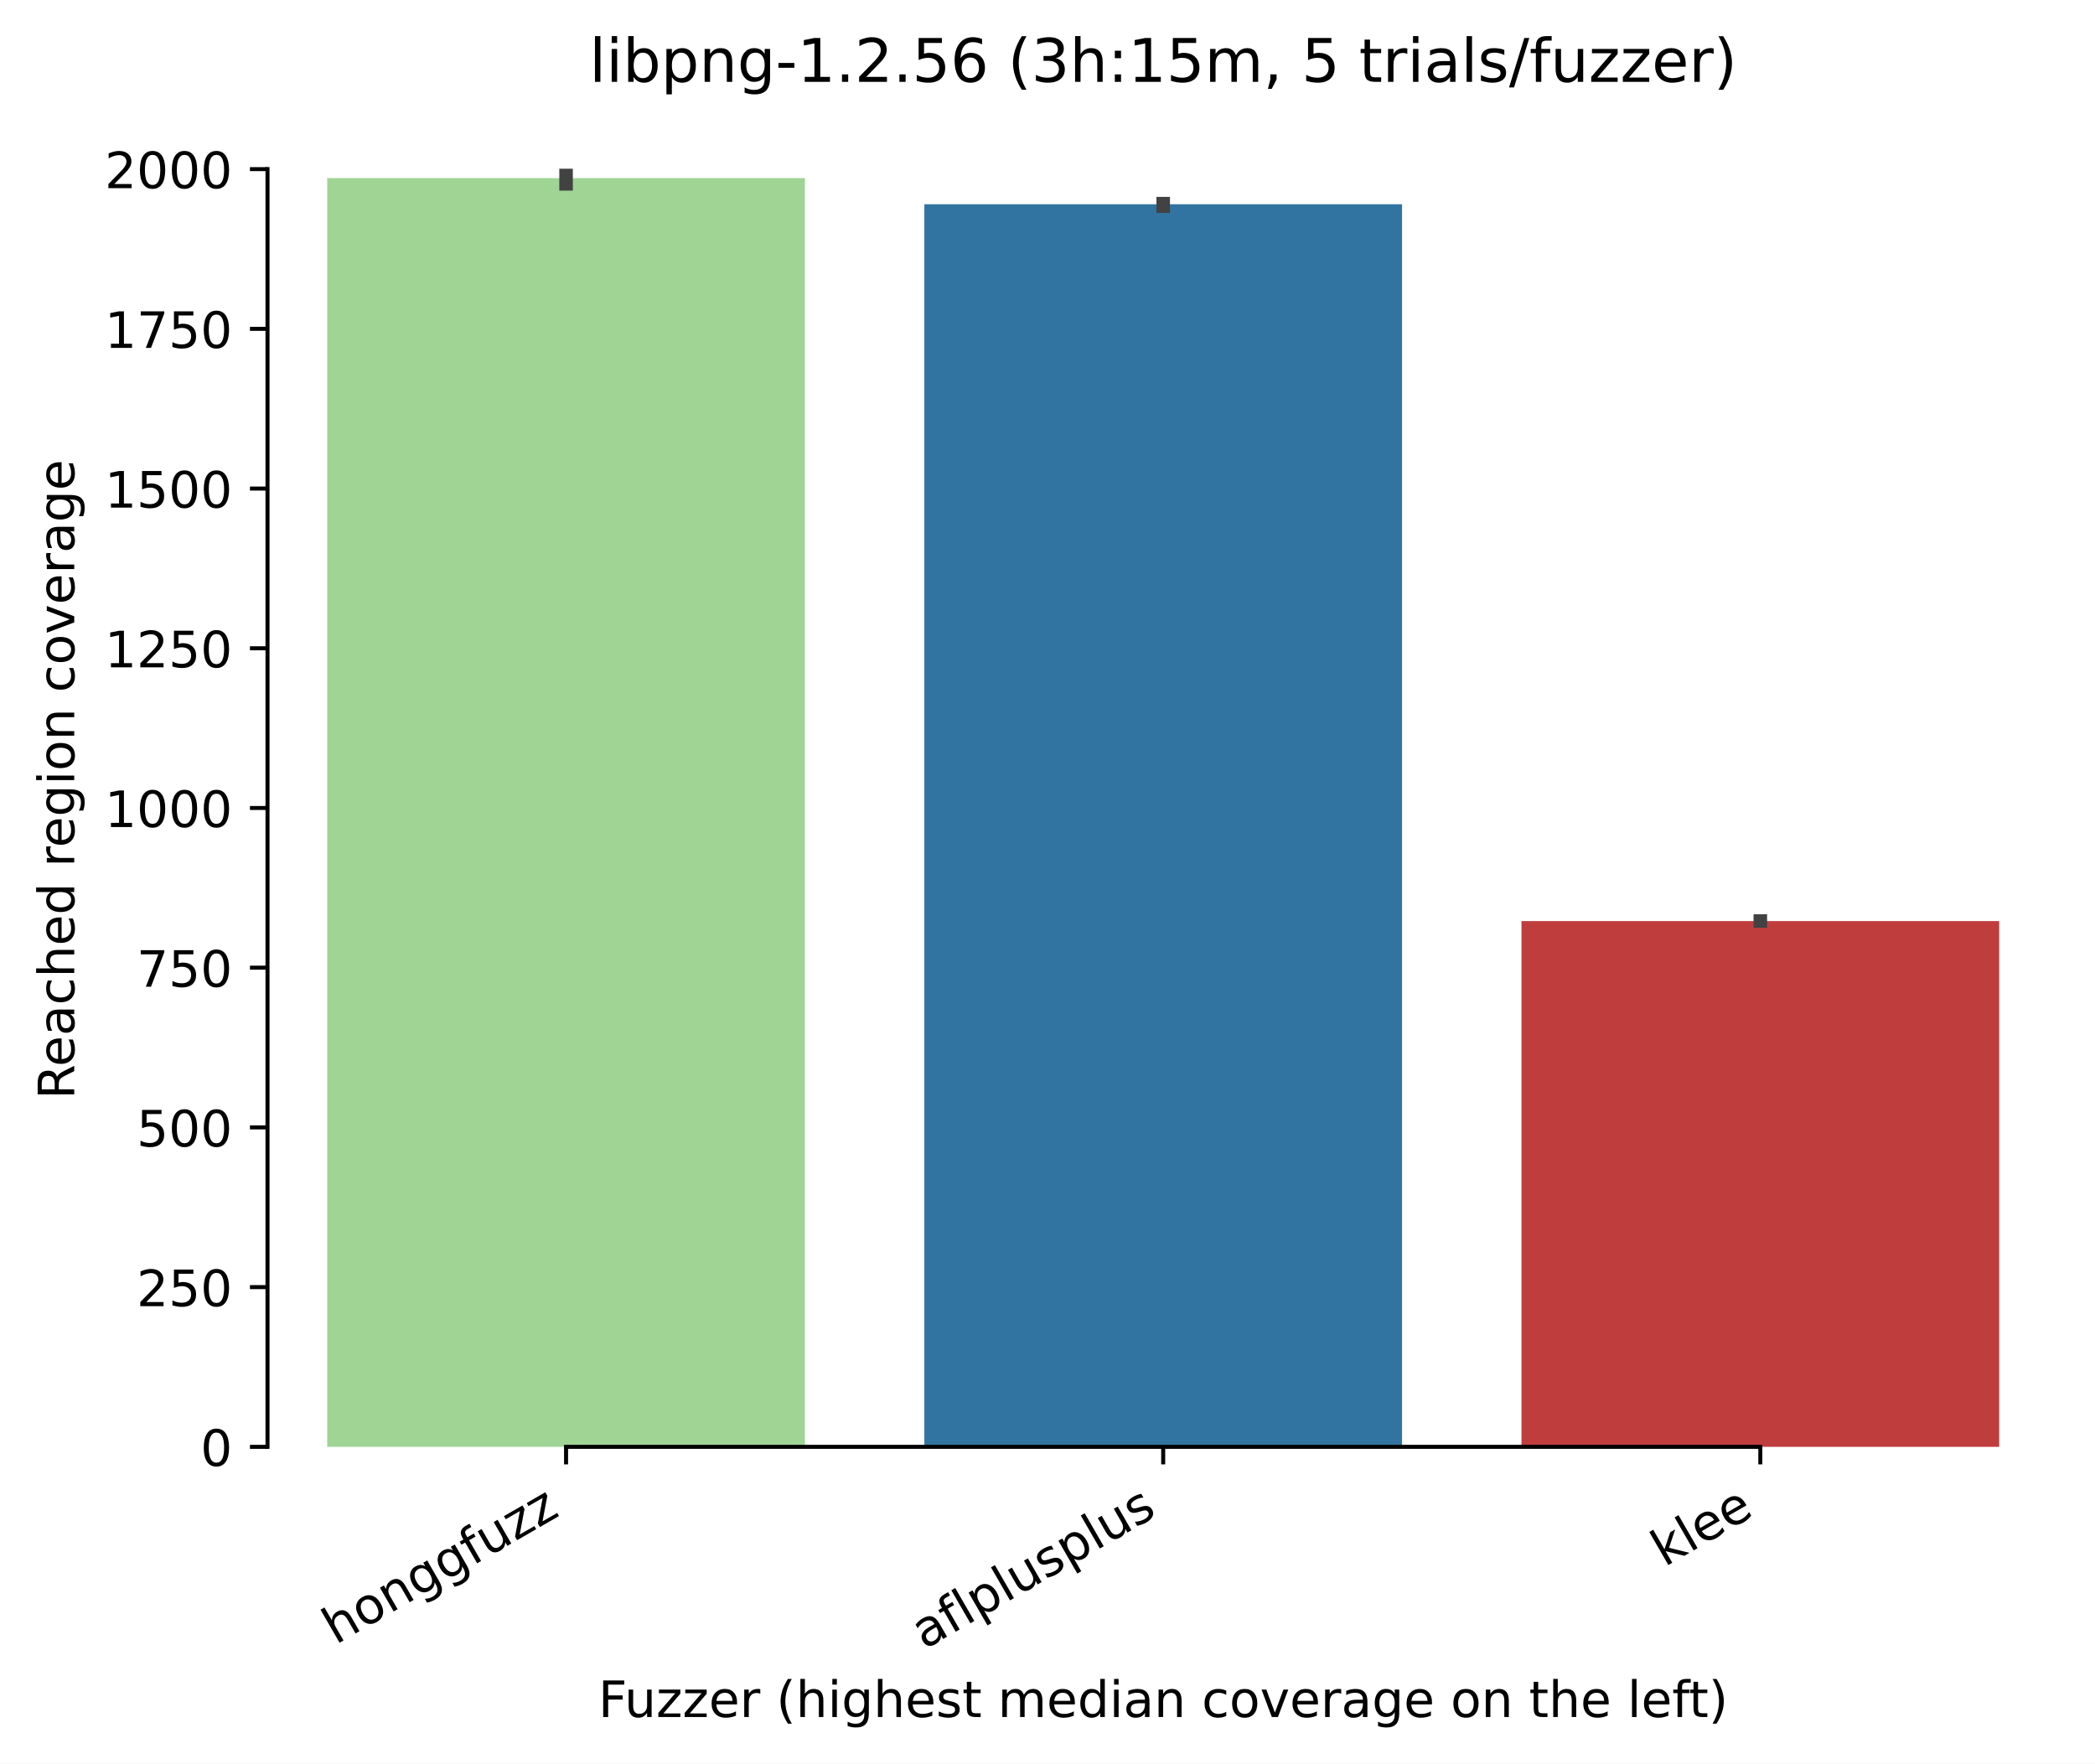
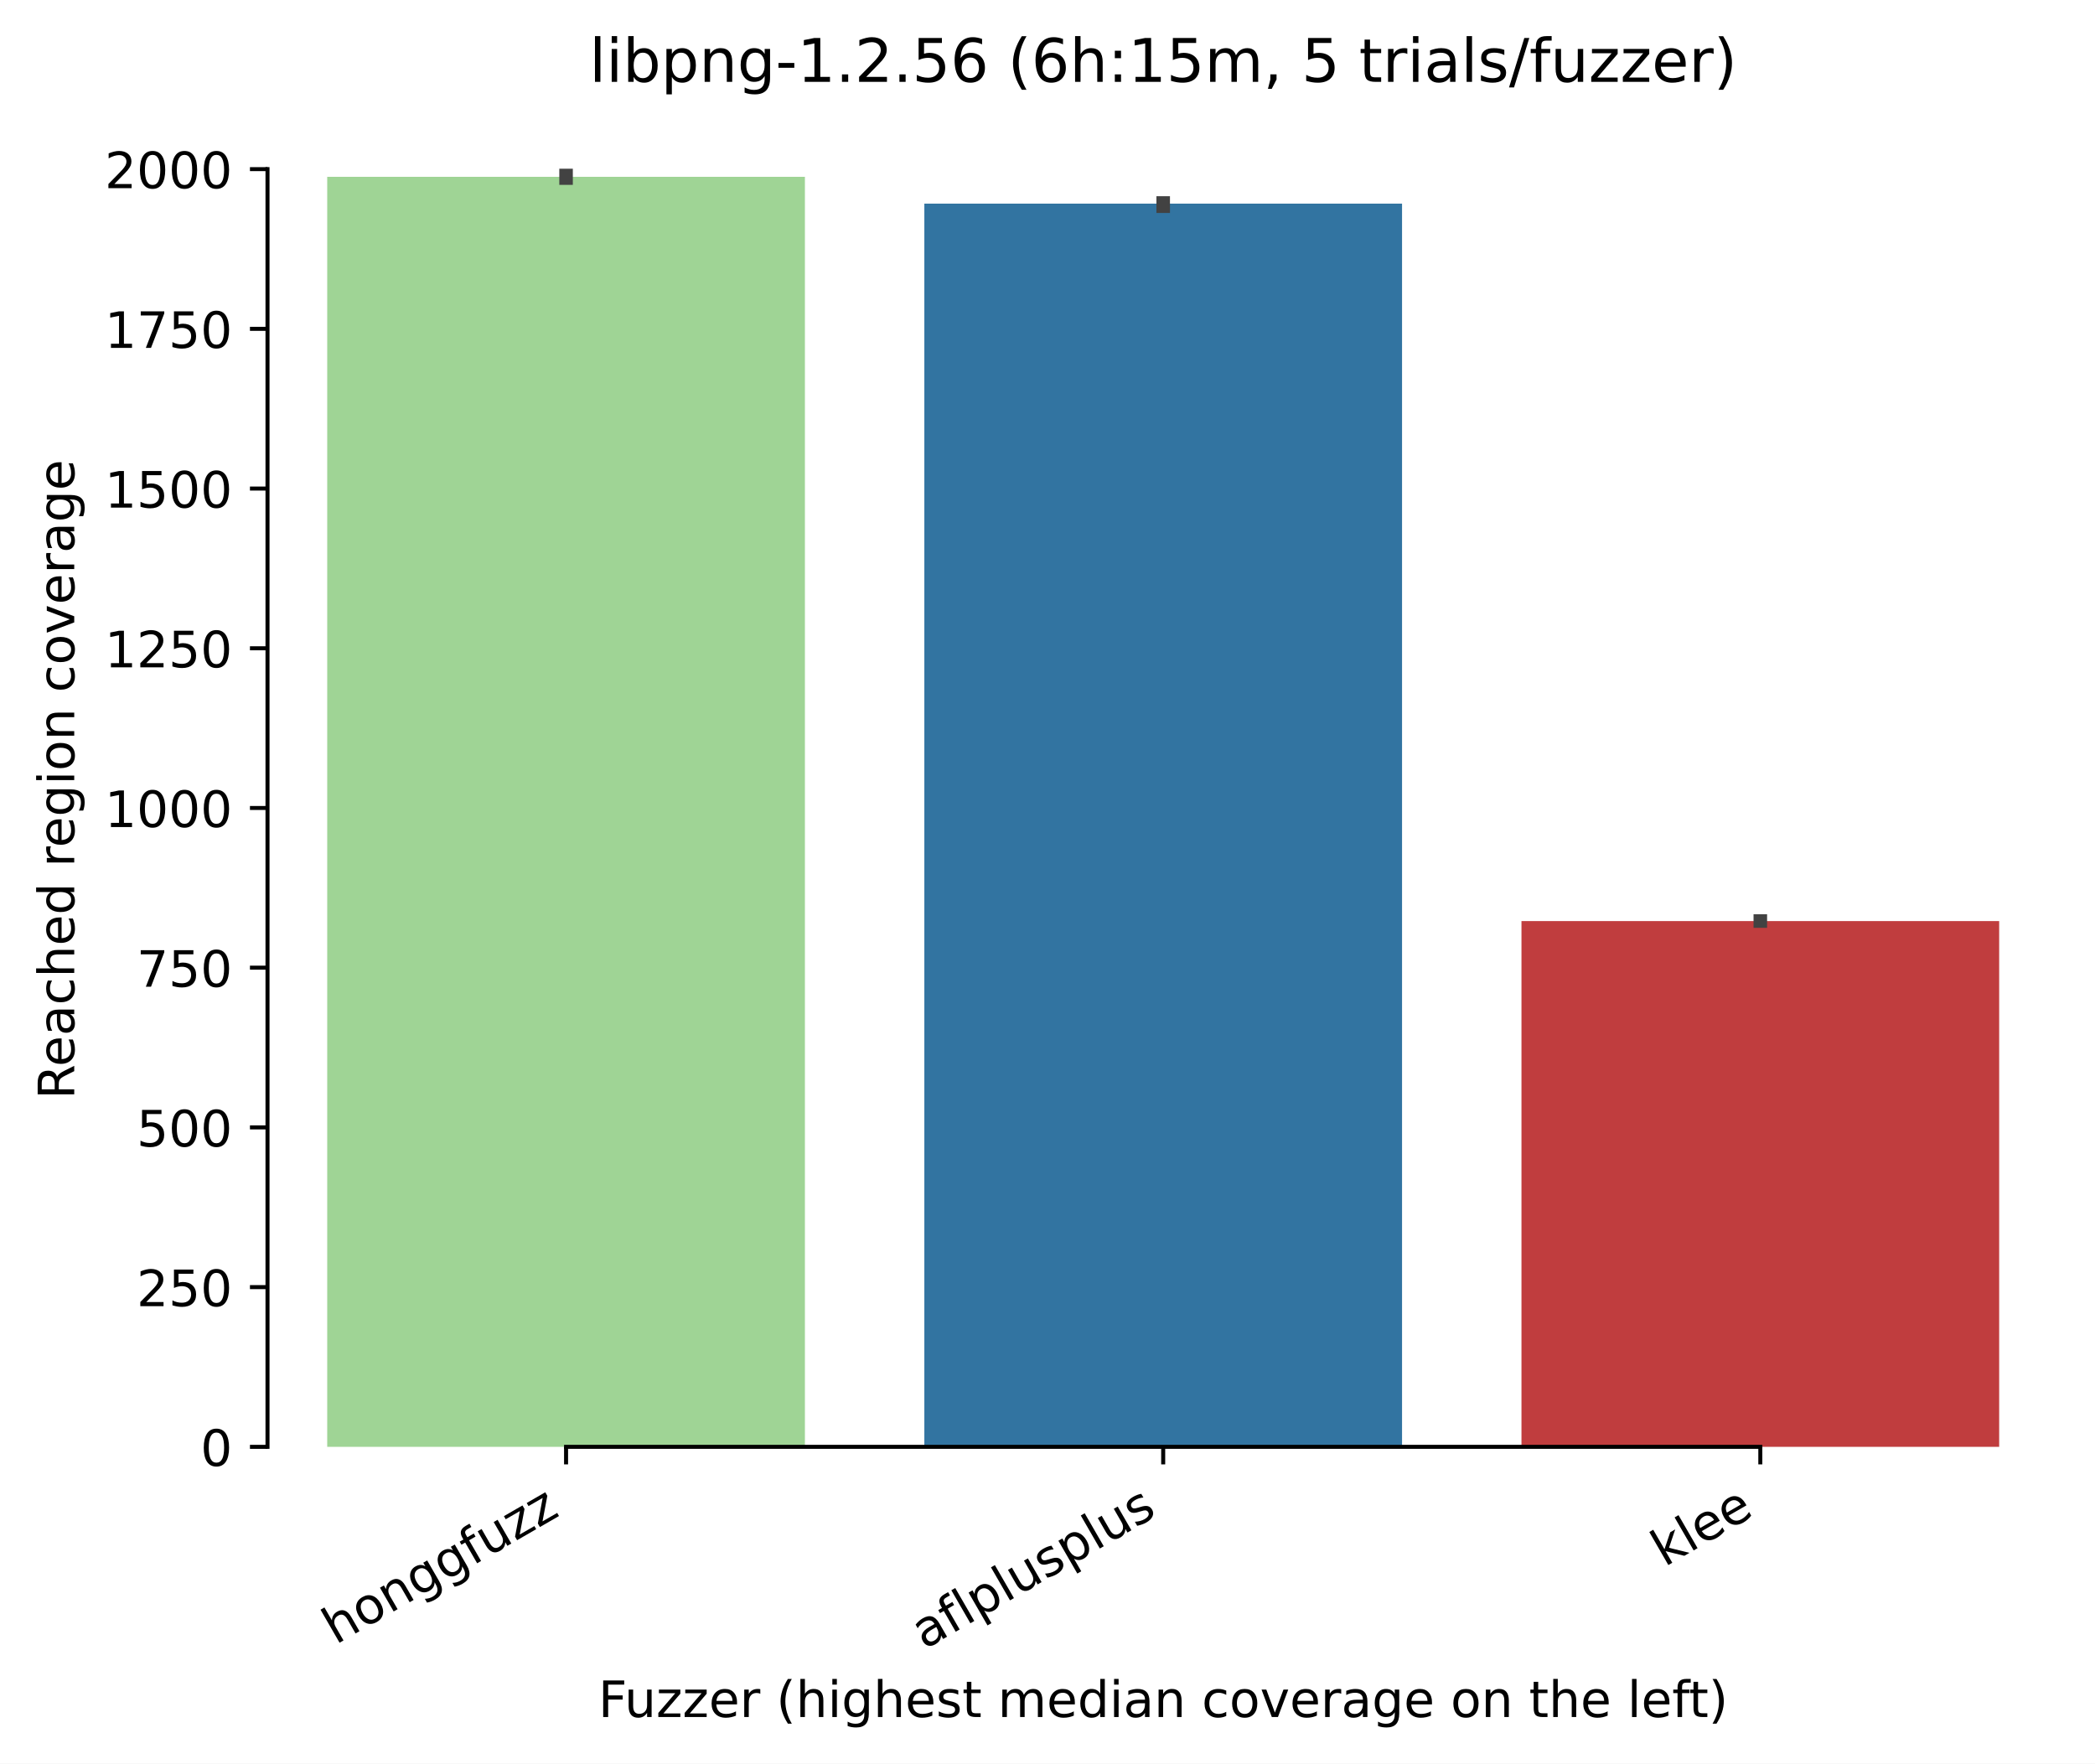
<svg xmlns="http://www.w3.org/2000/svg" xmlns:xlink="http://www.w3.org/1999/xlink" height="351.576pt" version="1.1" viewBox="0 0 417.648 351.576" width="417.648pt">
  <defs>
    <style type="text/css">*{stroke-linecap:butt;stroke-linejoin:round;}</style>
  </defs>
  <g id="figure_1">
    <g id="patch_1">
      <path d="M 0 351.576  L 417.648 351.576  L 417.648 0  L 0 0  z " style="fill:#ffffff;" />
    </g>
    <g id="axes_1">
      <g id="patch_2">
        <path d="M 53.328 288.43  L 410.448 288.43  L 410.448 22.318  L 53.328 22.318  z " style="fill:#ffffff;" />
      </g>
      <g id="patch_3">
-         <path clip-path="url(#pe2b78ab45e)" d="M 65.232 288.43  L 160.464 288.43  L 160.464 35.5  L 65.232 35.5  z " style="fill:#9fd495;" />
+         <path clip-path="url(#p930dd247d9)" d="M 65.232 288.43  L 160.464 288.43  L 160.464 35.245  L 65.232 35.245  z " style="fill:#9fd495;" />
      </g>
      <g id="patch_4">
-         <path clip-path="url(#pe2b78ab45e)" d="M 184.272 288.43  L 279.504 288.43  L 279.504 40.721  L 184.272 40.721  z " style="fill:#3274a1;" />
+         <path clip-path="url(#p930dd247d9)" d="M 184.272 288.43  L 279.504 288.43  L 279.504 40.594  L 184.272 40.594  z " style="fill:#3274a1;" />
      </g>
      <g id="patch_5">
-         <path clip-path="url(#pe2b78ab45e)" d="M 303.312 288.43  L 398.544 288.43  L 398.544 183.615  L 303.312 183.615  z " style="fill:#c03d3e;" />
+         <path clip-path="url(#p930dd247d9)" d="M 303.312 288.43  L 398.544 288.43  L 398.544 183.615  L 303.312 183.615  z " style="fill:#c03d3e;" />
      </g>
      <g id="matplotlib.axis_1">
        <g id="xtick_1">
          <g id="line2d_1">
            <defs>
-               <path d="M 0 0  L 0 3.5  " id="m2f432c4a56" style="stroke:#000000;stroke-width:0.8;" />
+               <path d="M 0 0  L 0 3.5  " id="m246305838e" style="stroke:#000000;stroke-width:0.8;" />
            </defs>
            <g>
-               <use style="stroke:#000000;stroke-width:0.8;" x="112.848" xlink:href="#m2f432c4a56" y="288.43" />
+               <use style="stroke:#000000;stroke-width:0.8;" x="112.848" xlink:href="#m246305838e" y="288.43" />
            </g>
          </g>
          <g id="text_1">
            <g transform="translate(66.90892 327.9332)rotate(-30)scale(0.1 -0.1)">
              <defs>
                <path d="M 54.891 33.016  L 54.891 0  L 45.906 0  L 45.906 32.719  Q 45.906 40.484 42.875 44.328  Q 39.844 48.188 33.797 48.188  Q 26.516 48.188 22.312 43.547  Q 18.109 38.922 18.109 30.906  L 18.109 0  L 9.078 0  L 9.078 75.984  L 18.109 75.984  L 18.109 46.188  Q 21.344 51.125 25.703 53.562  Q 30.078 56 35.797 56  Q 45.219 56 50.047 50.172  Q 54.891 44.344 54.891 33.016  z " id="DejaVuSans-104" />
                <path d="M 30.609 48.391  Q 23.391 48.391 19.188 42.75  Q 14.984 37.109 14.984 27.297  Q 14.984 17.484 19.156 11.844  Q 23.344 6.203 30.609 6.203  Q 37.797 6.203 41.984 11.859  Q 46.188 17.531 46.188 27.297  Q 46.188 37.016 41.984 42.703  Q 37.797 48.391 30.609 48.391  z M 30.609 56  Q 42.328 56 49.016 48.375  Q 55.719 40.766 55.719 27.297  Q 55.719 13.875 49.016 6.219  Q 42.328 -1.422 30.609 -1.422  Q 18.844 -1.422 12.172 6.219  Q 5.516 13.875 5.516 27.297  Q 5.516 40.766 12.172 48.375  Q 18.844 56 30.609 56  z " id="DejaVuSans-111" />
                <path d="M 54.891 33.016  L 54.891 0  L 45.906 0  L 45.906 32.719  Q 45.906 40.484 42.875 44.328  Q 39.844 48.188 33.797 48.188  Q 26.516 48.188 22.312 43.547  Q 18.109 38.922 18.109 30.906  L 18.109 0  L 9.078 0  L 9.078 54.688  L 18.109 54.688  L 18.109 46.188  Q 21.344 51.125 25.703 53.562  Q 30.078 56 35.797 56  Q 45.219 56 50.047 50.172  Q 54.891 44.344 54.891 33.016  z " id="DejaVuSans-110" />
                <path d="M 45.406 27.984  Q 45.406 37.75 41.375 43.109  Q 37.359 48.484 30.078 48.484  Q 22.859 48.484 18.828 43.109  Q 14.797 37.75 14.797 27.984  Q 14.797 18.266 18.828 12.891  Q 22.859 7.516 30.078 7.516  Q 37.359 7.516 41.375 12.891  Q 45.406 18.266 45.406 27.984  z M 54.391 6.781  Q 54.391 -7.172 48.188 -13.984  Q 42 -20.797 29.203 -20.797  Q 24.469 -20.797 20.266 -20.094  Q 16.062 -19.391 12.109 -17.922  L 12.109 -9.188  Q 16.062 -11.328 19.922 -12.344  Q 23.781 -13.375 27.781 -13.375  Q 36.625 -13.375 41.016 -8.766  Q 45.406 -4.156 45.406 5.172  L 45.406 9.625  Q 42.625 4.781 38.281 2.391  Q 33.938 0 27.875 0  Q 17.828 0 11.672 7.656  Q 5.516 15.328 5.516 27.984  Q 5.516 40.672 11.672 48.328  Q 17.828 56 27.875 56  Q 33.938 56 38.281 53.609  Q 42.625 51.219 45.406 46.391  L 45.406 54.688  L 54.391 54.688  z " id="DejaVuSans-103" />
                <path d="M 37.109 75.984  L 37.109 68.5  L 28.516 68.5  Q 23.688 68.5 21.797 66.547  Q 19.922 64.594 19.922 59.516  L 19.922 54.688  L 34.719 54.688  L 34.719 47.703  L 19.922 47.703  L 19.922 0  L 10.891 0  L 10.891 47.703  L 2.297 47.703  L 2.297 54.688  L 10.891 54.688  L 10.891 58.5  Q 10.891 67.625 15.141 71.797  Q 19.391 75.984 28.609 75.984  z " id="DejaVuSans-102" />
                <path d="M 8.5 21.578  L 8.5 54.688  L 17.484 54.688  L 17.484 21.922  Q 17.484 14.156 20.5 10.266  Q 23.531 6.391 29.594 6.391  Q 36.859 6.391 41.078 11.031  Q 45.312 15.672 45.312 23.688  L 45.312 54.688  L 54.297 54.688  L 54.297 0  L 45.312 0  L 45.312 8.406  Q 42.047 3.422 37.719 1  Q 33.406 -1.422 27.688 -1.422  Q 18.266 -1.422 13.375 4.438  Q 8.5 10.297 8.5 21.578  z M 31.109 56  z " id="DejaVuSans-117" />
                <path d="M 5.516 54.688  L 48.188 54.688  L 48.188 46.484  L 14.406 7.172  L 48.188 7.172  L 48.188 0  L 4.297 0  L 4.297 8.203  L 38.094 47.516  L 5.516 47.516  z " id="DejaVuSans-122" />
              </defs>
              <use xlink:href="#DejaVuSans-104" />
              <use x="63.379" xlink:href="#DejaVuSans-111" />
              <use x="124.561" xlink:href="#DejaVuSans-110" />
              <use x="187.939" xlink:href="#DejaVuSans-103" />
              <use x="251.416" xlink:href="#DejaVuSans-103" />
              <use x="314.893" xlink:href="#DejaVuSans-102" />
              <use x="350.098" xlink:href="#DejaVuSans-117" />
              <use x="413.477" xlink:href="#DejaVuSans-122" />
              <use x="465.967" xlink:href="#DejaVuSans-122" />
            </g>
          </g>
        </g>
        <g id="xtick_2">
          <g id="line2d_2">
            <g>
-               <use style="stroke:#000000;stroke-width:0.8;" x="231.888" xlink:href="#m2f432c4a56" y="288.43" />
+               <use style="stroke:#000000;stroke-width:0.8;" x="231.888" xlink:href="#m246305838e" y="288.43" />
            </g>
          </g>
          <g id="text_2">
            <g transform="translate(184.2791 328.8973)rotate(-30)scale(0.1 -0.1)">
              <defs>
                <path d="M 34.281 27.484  Q 23.391 27.484 19.188 25  Q 14.984 22.516 14.984 16.5  Q 14.984 11.719 18.141 8.906  Q 21.297 6.109 26.703 6.109  Q 34.188 6.109 38.703 11.406  Q 43.219 16.703 43.219 25.484  L 43.219 27.484  z M 52.203 31.203  L 52.203 0  L 43.219 0  L 43.219 8.297  Q 40.141 3.328 35.547 0.953  Q 30.953 -1.422 24.312 -1.422  Q 15.922 -1.422 10.953 3.297  Q 6 8.016 6 15.922  Q 6 25.141 12.172 29.828  Q 18.359 34.516 30.609 34.516  L 43.219 34.516  L 43.219 35.406  Q 43.219 41.609 39.141 45  Q 35.062 48.391 27.688 48.391  Q 23 48.391 18.547 47.266  Q 14.109 46.141 10.016 43.891  L 10.016 52.203  Q 14.938 54.109 19.578 55.047  Q 24.219 56 28.609 56  Q 40.484 56 46.344 49.844  Q 52.203 43.703 52.203 31.203  z " id="DejaVuSans-97" />
                <path d="M 9.422 75.984  L 18.406 75.984  L 18.406 0  L 9.422 0  z " id="DejaVuSans-108" />
                <path d="M 18.109 8.203  L 18.109 -20.797  L 9.078 -20.797  L 9.078 54.688  L 18.109 54.688  L 18.109 46.391  Q 20.953 51.266 25.266 53.625  Q 29.594 56 35.594 56  Q 45.562 56 51.781 48.094  Q 58.016 40.188 58.016 27.297  Q 58.016 14.406 51.781 6.484  Q 45.562 -1.422 35.594 -1.422  Q 29.594 -1.422 25.266 0.953  Q 20.953 3.328 18.109 8.203  z M 48.688 27.297  Q 48.688 37.203 44.609 42.844  Q 40.531 48.484 33.406 48.484  Q 26.266 48.484 22.188 42.844  Q 18.109 37.203 18.109 27.297  Q 18.109 17.391 22.188 11.75  Q 26.266 6.109 33.406 6.109  Q 40.531 6.109 44.609 11.75  Q 48.688 17.391 48.688 27.297  z " id="DejaVuSans-112" />
                <path d="M 44.281 53.078  L 44.281 44.578  Q 40.484 46.531 36.375 47.5  Q 32.281 48.484 27.875 48.484  Q 21.188 48.484 17.844 46.438  Q 14.5 44.391 14.5 40.281  Q 14.5 37.156 16.891 35.375  Q 19.281 33.594 26.516 31.984  L 29.594 31.297  Q 39.156 29.25 43.188 25.516  Q 47.219 21.781 47.219 15.094  Q 47.219 7.469 41.188 3.016  Q 35.156 -1.422 24.609 -1.422  Q 20.219 -1.422 15.453 -0.562  Q 10.688 0.297 5.422 2  L 5.422 11.281  Q 10.406 8.688 15.234 7.391  Q 20.062 6.109 24.812 6.109  Q 31.156 6.109 34.562 8.281  Q 37.984 10.453 37.984 14.406  Q 37.984 18.062 35.516 20.016  Q 33.062 21.969 24.703 23.781  L 21.578 24.516  Q 13.234 26.266 9.516 29.906  Q 5.812 33.547 5.812 39.891  Q 5.812 47.609 11.281 51.797  Q 16.75 56 26.812 56  Q 31.781 56 36.172 55.266  Q 40.578 54.547 44.281 53.078  z " id="DejaVuSans-115" />
              </defs>
              <use xlink:href="#DejaVuSans-97" />
              <use x="61.279" xlink:href="#DejaVuSans-102" />
              <use x="96.484" xlink:href="#DejaVuSans-108" />
              <use x="124.268" xlink:href="#DejaVuSans-112" />
              <use x="187.744" xlink:href="#DejaVuSans-108" />
              <use x="215.527" xlink:href="#DejaVuSans-117" />
              <use x="278.906" xlink:href="#DejaVuSans-115" />
              <use x="331.006" xlink:href="#DejaVuSans-112" />
              <use x="394.482" xlink:href="#DejaVuSans-108" />
              <use x="422.266" xlink:href="#DejaVuSans-117" />
              <use x="485.645" xlink:href="#DejaVuSans-115" />
            </g>
          </g>
        </g>
        <g id="xtick_3">
          <g id="line2d_3">
            <g>
-               <use style="stroke:#000000;stroke-width:0.8;" x="350.928" xlink:href="#m2f432c4a56" y="288.43" />
+               <use style="stroke:#000000;stroke-width:0.8;" x="350.928" xlink:href="#m246305838e" y="288.43" />
            </g>
          </g>
          <g id="text_3">
            <g transform="translate(331.81 312.4481)rotate(-30)scale(0.1 -0.1)">
              <defs>
                <path d="M 9.078 75.984  L 18.109 75.984  L 18.109 31.109  L 44.922 54.688  L 56.391 54.688  L 27.391 29.109  L 57.625 0  L 45.906 0  L 18.109 26.703  L 18.109 0  L 9.078 0  z " id="DejaVuSans-107" />
                <path d="M 56.203 29.594  L 56.203 25.203  L 14.891 25.203  Q 15.484 15.922 20.484 11.062  Q 25.484 6.203 34.422 6.203  Q 39.594 6.203 44.453 7.469  Q 49.312 8.734 54.109 11.281  L 54.109 2.781  Q 49.266 0.734 44.188 -0.344  Q 39.109 -1.422 33.891 -1.422  Q 20.797 -1.422 13.156 6.188  Q 5.516 13.812 5.516 26.812  Q 5.516 40.234 12.766 48.109  Q 20.016 56 32.328 56  Q 43.359 56 49.781 48.891  Q 56.203 41.797 56.203 29.594  z M 47.219 32.234  Q 47.125 39.594 43.094 43.984  Q 39.062 48.391 32.422 48.391  Q 24.906 48.391 20.391 44.141  Q 15.875 39.891 15.188 32.172  z " id="DejaVuSans-101" />
              </defs>
              <use xlink:href="#DejaVuSans-107" />
              <use x="57.91" xlink:href="#DejaVuSans-108" />
              <use x="85.693" xlink:href="#DejaVuSans-101" />
              <use x="147.217" xlink:href="#DejaVuSans-101" />
            </g>
          </g>
        </g>
        <g id="text_4">
          <g transform="translate(119.2702 342.2968)scale(0.1 -0.1)">
            <defs>
              <path d="M 9.812 72.906  L 51.703 72.906  L 51.703 64.594  L 19.672 64.594  L 19.672 43.109  L 48.578 43.109  L 48.578 34.812  L 19.672 34.812  L 19.672 0  L 9.812 0  z " id="DejaVuSans-70" />
              <path d="M 41.109 46.297  Q 39.594 47.172 37.812 47.578  Q 36.031 48 33.891 48  Q 26.266 48 22.188 43.047  Q 18.109 38.094 18.109 28.812  L 18.109 0  L 9.078 0  L 9.078 54.688  L 18.109 54.688  L 18.109 46.188  Q 20.953 51.172 25.484 53.578  Q 30.031 56 36.531 56  Q 37.453 56 38.578 55.875  Q 39.703 55.766 41.062 55.516  z " id="DejaVuSans-114" />
              <path id="DejaVuSans-32" />
              <path d="M 31 75.875  Q 24.469 64.656 21.281 53.656  Q 18.109 42.672 18.109 31.391  Q 18.109 20.125 21.312 9.062  Q 24.516 -2 31 -13.188  L 23.188 -13.188  Q 15.875 -1.703 12.234 9.375  Q 8.594 20.453 8.594 31.391  Q 8.594 42.281 12.203 53.312  Q 15.828 64.359 23.188 75.875  z " id="DejaVuSans-40" />
              <path d="M 9.422 54.688  L 18.406 54.688  L 18.406 0  L 9.422 0  z M 9.422 75.984  L 18.406 75.984  L 18.406 64.594  L 9.422 64.594  z " id="DejaVuSans-105" />
              <path d="M 18.312 70.219  L 18.312 54.688  L 36.812 54.688  L 36.812 47.703  L 18.312 47.703  L 18.312 18.016  Q 18.312 11.328 20.141 9.422  Q 21.969 7.516 27.594 7.516  L 36.812 7.516  L 36.812 0  L 27.594 0  Q 17.188 0 13.234 3.875  Q 9.281 7.766 9.281 18.016  L 9.281 47.703  L 2.688 47.703  L 2.688 54.688  L 9.281 54.688  L 9.281 70.219  z " id="DejaVuSans-116" />
              <path d="M 52 44.188  Q 55.375 50.25 60.062 53.125  Q 64.75 56 71.094 56  Q 79.641 56 84.281 50.016  Q 88.922 44.047 88.922 33.016  L 88.922 0  L 79.891 0  L 79.891 32.719  Q 79.891 40.578 77.094 44.375  Q 74.312 48.188 68.609 48.188  Q 61.625 48.188 57.562 43.547  Q 53.516 38.922 53.516 30.906  L 53.516 0  L 44.484 0  L 44.484 32.719  Q 44.484 40.625 41.703 44.406  Q 38.922 48.188 33.109 48.188  Q 26.219 48.188 22.156 43.531  Q 18.109 38.875 18.109 30.906  L 18.109 0  L 9.078 0  L 9.078 54.688  L 18.109 54.688  L 18.109 46.188  Q 21.188 51.219 25.484 53.609  Q 29.781 56 35.688 56  Q 41.656 56 45.828 52.969  Q 50 49.953 52 44.188  z " id="DejaVuSans-109" />
              <path d="M 45.406 46.391  L 45.406 75.984  L 54.391 75.984  L 54.391 0  L 45.406 0  L 45.406 8.203  Q 42.578 3.328 38.25 0.953  Q 33.938 -1.422 27.875 -1.422  Q 17.969 -1.422 11.734 6.484  Q 5.516 14.406 5.516 27.297  Q 5.516 40.188 11.734 48.094  Q 17.969 56 27.875 56  Q 33.938 56 38.25 53.625  Q 42.578 51.266 45.406 46.391  z M 14.797 27.297  Q 14.797 17.391 18.875 11.75  Q 22.953 6.109 30.078 6.109  Q 37.203 6.109 41.297 11.75  Q 45.406 17.391 45.406 27.297  Q 45.406 37.203 41.297 42.844  Q 37.203 48.484 30.078 48.484  Q 22.953 48.484 18.875 42.844  Q 14.797 37.203 14.797 27.297  z " id="DejaVuSans-100" />
              <path d="M 48.781 52.594  L 48.781 44.188  Q 44.969 46.297 41.141 47.344  Q 37.312 48.391 33.406 48.391  Q 24.656 48.391 19.812 42.844  Q 14.984 37.312 14.984 27.297  Q 14.984 17.281 19.812 11.734  Q 24.656 6.203 33.406 6.203  Q 37.312 6.203 41.141 7.25  Q 44.969 8.297 48.781 10.406  L 48.781 2.094  Q 45.016 0.344 40.984 -0.531  Q 36.969 -1.422 32.422 -1.422  Q 20.062 -1.422 12.781 6.344  Q 5.516 14.109 5.516 27.297  Q 5.516 40.672 12.859 48.328  Q 20.219 56 33.016 56  Q 37.156 56 41.109 55.141  Q 45.062 54.297 48.781 52.594  z " id="DejaVuSans-99" />
              <path d="M 2.984 54.688  L 12.5 54.688  L 29.594 8.797  L 46.688 54.688  L 56.203 54.688  L 35.688 0  L 23.484 0  z " id="DejaVuSans-118" />
              <path d="M 8.016 75.875  L 15.828 75.875  Q 23.141 64.359 26.781 53.312  Q 30.422 42.281 30.422 31.391  Q 30.422 20.453 26.781 9.375  Q 23.141 -1.703 15.828 -13.188  L 8.016 -13.188  Q 14.5 -2 17.703 9.062  Q 20.906 20.125 20.906 31.391  Q 20.906 42.672 17.703 53.656  Q 14.5 64.656 8.016 75.875  z " id="DejaVuSans-41" />
            </defs>
            <use xlink:href="#DejaVuSans-70" />
            <use x="52.02" xlink:href="#DejaVuSans-117" />
            <use x="115.398" xlink:href="#DejaVuSans-122" />
            <use x="167.889" xlink:href="#DejaVuSans-122" />
            <use x="220.379" xlink:href="#DejaVuSans-101" />
            <use x="281.902" xlink:href="#DejaVuSans-114" />
            <use x="323.016" xlink:href="#DejaVuSans-32" />
            <use x="354.803" xlink:href="#DejaVuSans-40" />
            <use x="393.816" xlink:href="#DejaVuSans-104" />
            <use x="457.195" xlink:href="#DejaVuSans-105" />
            <use x="484.979" xlink:href="#DejaVuSans-103" />
            <use x="548.455" xlink:href="#DejaVuSans-104" />
            <use x="611.834" xlink:href="#DejaVuSans-101" />
            <use x="673.357" xlink:href="#DejaVuSans-115" />
            <use x="725.457" xlink:href="#DejaVuSans-116" />
            <use x="764.666" xlink:href="#DejaVuSans-32" />
            <use x="796.453" xlink:href="#DejaVuSans-109" />
            <use x="893.865" xlink:href="#DejaVuSans-101" />
            <use x="955.389" xlink:href="#DejaVuSans-100" />
            <use x="1018.865" xlink:href="#DejaVuSans-105" />
            <use x="1046.648" xlink:href="#DejaVuSans-97" />
            <use x="1107.928" xlink:href="#DejaVuSans-110" />
            <use x="1171.307" xlink:href="#DejaVuSans-32" />
            <use x="1203.094" xlink:href="#DejaVuSans-99" />
            <use x="1258.074" xlink:href="#DejaVuSans-111" />
            <use x="1319.256" xlink:href="#DejaVuSans-118" />
            <use x="1378.436" xlink:href="#DejaVuSans-101" />
            <use x="1439.959" xlink:href="#DejaVuSans-114" />
            <use x="1481.072" xlink:href="#DejaVuSans-97" />
            <use x="1542.352" xlink:href="#DejaVuSans-103" />
            <use x="1605.828" xlink:href="#DejaVuSans-101" />
            <use x="1667.352" xlink:href="#DejaVuSans-32" />
            <use x="1699.139" xlink:href="#DejaVuSans-111" />
            <use x="1760.32" xlink:href="#DejaVuSans-110" />
            <use x="1823.699" xlink:href="#DejaVuSans-32" />
            <use x="1855.486" xlink:href="#DejaVuSans-116" />
            <use x="1894.695" xlink:href="#DejaVuSans-104" />
            <use x="1958.074" xlink:href="#DejaVuSans-101" />
            <use x="2019.598" xlink:href="#DejaVuSans-32" />
            <use x="2051.385" xlink:href="#DejaVuSans-108" />
            <use x="2079.168" xlink:href="#DejaVuSans-101" />
            <use x="2140.691" xlink:href="#DejaVuSans-102" />
            <use x="2174.146" xlink:href="#DejaVuSans-116" />
            <use x="2213.355" xlink:href="#DejaVuSans-41" />
          </g>
        </g>
      </g>
      <g id="matplotlib.axis_2">
        <g id="ytick_1">
          <g id="line2d_4">
            <defs>
-               <path d="M 0 0  L -3.5 0  " id="mfdebe19e2f" style="stroke:#000000;stroke-width:0.8;" />
+               <path d="M 0 0  L -3.5 0  " id="m5f68536d81" style="stroke:#000000;stroke-width:0.8;" />
            </defs>
            <g>
-               <use style="stroke:#000000;stroke-width:0.8;" x="53.328" xlink:href="#mfdebe19e2f" y="288.43" />
+               <use style="stroke:#000000;stroke-width:0.8;" x="53.328" xlink:href="#m5f68536d81" y="288.43" />
            </g>
          </g>
          <g id="text_5">
            <g transform="translate(39.96563 292.2293)scale(0.1 -0.1)">
              <defs>
                <path d="M 31.781 66.406  Q 24.172 66.406 20.328 58.906  Q 16.5 51.422 16.5 36.375  Q 16.5 21.391 20.328 13.891  Q 24.172 6.391 31.781 6.391  Q 39.453 6.391 43.281 13.891  Q 47.125 21.391 47.125 36.375  Q 47.125 51.422 43.281 58.906  Q 39.453 66.406 31.781 66.406  z M 31.781 74.219  Q 44.047 74.219 50.516 64.516  Q 56.984 54.828 56.984 36.375  Q 56.984 17.969 50.516 8.266  Q 44.047 -1.422 31.781 -1.422  Q 19.531 -1.422 13.062 8.266  Q 6.594 17.969 6.594 36.375  Q 6.594 54.828 13.062 64.516  Q 19.531 74.219 31.781 74.219  z " id="DejaVuSans-48" />
              </defs>
              <use xlink:href="#DejaVuSans-48" />
            </g>
          </g>
        </g>
        <g id="ytick_2">
          <g id="line2d_5">
            <g>
-               <use style="stroke:#000000;stroke-width:0.8;" x="53.328" xlink:href="#mfdebe19e2f" y="256.591" />
+               <use style="stroke:#000000;stroke-width:0.8;" x="53.328" xlink:href="#m5f68536d81" y="256.591" />
            </g>
          </g>
          <g id="text_6">
            <g transform="translate(27.24063 260.3901)scale(0.1 -0.1)">
              <defs>
                <path d="M 19.188 8.297  L 53.609 8.297  L 53.609 0  L 7.328 0  L 7.328 8.297  Q 12.938 14.109 22.625 23.891  Q 32.328 33.688 34.812 36.531  Q 39.547 41.844 41.422 45.531  Q 43.312 49.219 43.312 52.781  Q 43.312 58.594 39.234 62.25  Q 35.156 65.922 28.609 65.922  Q 23.969 65.922 18.812 64.312  Q 13.672 62.703 7.812 59.422  L 7.812 69.391  Q 13.766 71.781 18.938 73  Q 24.125 74.219 28.422 74.219  Q 39.75 74.219 46.484 68.547  Q 53.219 62.891 53.219 53.422  Q 53.219 48.922 51.531 44.891  Q 49.859 40.875 45.406 35.406  Q 44.188 33.984 37.641 27.219  Q 31.109 20.453 19.188 8.297  z " id="DejaVuSans-50" />
                <path d="M 10.797 72.906  L 49.516 72.906  L 49.516 64.594  L 19.828 64.594  L 19.828 46.734  Q 21.969 47.469 24.109 47.828  Q 26.266 48.188 28.422 48.188  Q 40.625 48.188 47.75 41.5  Q 54.891 34.812 54.891 23.391  Q 54.891 11.625 47.562 5.094  Q 40.234 -1.422 26.906 -1.422  Q 22.312 -1.422 17.547 -0.641  Q 12.797 0.141 7.719 1.703  L 7.719 11.625  Q 12.109 9.234 16.797 8.062  Q 21.484 6.891 26.703 6.891  Q 35.156 6.891 40.078 11.328  Q 45.016 15.766 45.016 23.391  Q 45.016 31 40.078 35.438  Q 35.156 39.891 26.703 39.891  Q 22.75 39.891 18.812 39.016  Q 14.891 38.141 10.797 36.281  z " id="DejaVuSans-53" />
              </defs>
              <use xlink:href="#DejaVuSans-50" />
              <use x="63.623" xlink:href="#DejaVuSans-53" />
              <use x="127.246" xlink:href="#DejaVuSans-48" />
            </g>
          </g>
        </g>
        <g id="ytick_3">
          <g id="line2d_6">
            <g>
-               <use style="stroke:#000000;stroke-width:0.8;" x="53.328" xlink:href="#mfdebe19e2f" y="224.752" />
+               <use style="stroke:#000000;stroke-width:0.8;" x="53.328" xlink:href="#m5f68536d81" y="224.752" />
            </g>
          </g>
          <g id="text_7">
            <g transform="translate(27.24063 228.551)scale(0.1 -0.1)">
              <use xlink:href="#DejaVuSans-53" />
              <use x="63.623" xlink:href="#DejaVuSans-48" />
              <use x="127.246" xlink:href="#DejaVuSans-48" />
            </g>
          </g>
        </g>
        <g id="ytick_4">
          <g id="line2d_7">
            <g>
-               <use style="stroke:#000000;stroke-width:0.8;" x="53.328" xlink:href="#mfdebe19e2f" y="192.913" />
+               <use style="stroke:#000000;stroke-width:0.8;" x="53.328" xlink:href="#m5f68536d81" y="192.913" />
            </g>
          </g>
          <g id="text_8">
            <g transform="translate(27.24063 196.7118)scale(0.1 -0.1)">
              <defs>
                <path d="M 8.203 72.906  L 55.078 72.906  L 55.078 68.703  L 28.609 0  L 18.312 0  L 43.219 64.594  L 8.203 64.594  z " id="DejaVuSans-55" />
              </defs>
              <use xlink:href="#DejaVuSans-55" />
              <use x="63.623" xlink:href="#DejaVuSans-53" />
              <use x="127.246" xlink:href="#DejaVuSans-48" />
            </g>
          </g>
        </g>
        <g id="ytick_5">
          <g id="line2d_8">
            <g>
-               <use style="stroke:#000000;stroke-width:0.8;" x="53.328" xlink:href="#mfdebe19e2f" y="161.073" />
+               <use style="stroke:#000000;stroke-width:0.8;" x="53.328" xlink:href="#m5f68536d81" y="161.073" />
            </g>
          </g>
          <g id="text_9">
            <g transform="translate(20.87813 164.8726)scale(0.1 -0.1)">
              <defs>
                <path d="M 12.406 8.297  L 28.516 8.297  L 28.516 63.922  L 10.984 60.406  L 10.984 69.391  L 28.422 72.906  L 38.281 72.906  L 38.281 8.297  L 54.391 8.297  L 54.391 0  L 12.406 0  z " id="DejaVuSans-49" />
              </defs>
              <use xlink:href="#DejaVuSans-49" />
              <use x="63.623" xlink:href="#DejaVuSans-48" />
              <use x="127.246" xlink:href="#DejaVuSans-48" />
              <use x="190.869" xlink:href="#DejaVuSans-48" />
            </g>
          </g>
        </g>
        <g id="ytick_6">
          <g id="line2d_9">
            <g>
-               <use style="stroke:#000000;stroke-width:0.8;" x="53.328" xlink:href="#mfdebe19e2f" y="129.234" />
+               <use style="stroke:#000000;stroke-width:0.8;" x="53.328" xlink:href="#m5f68536d81" y="129.234" />
            </g>
          </g>
          <g id="text_10">
            <g transform="translate(20.87813 133.0334)scale(0.1 -0.1)">
              <use xlink:href="#DejaVuSans-49" />
              <use x="63.623" xlink:href="#DejaVuSans-50" />
              <use x="127.246" xlink:href="#DejaVuSans-53" />
              <use x="190.869" xlink:href="#DejaVuSans-48" />
            </g>
          </g>
        </g>
        <g id="ytick_7">
          <g id="line2d_10">
            <g>
-               <use style="stroke:#000000;stroke-width:0.8;" x="53.328" xlink:href="#mfdebe19e2f" y="97.395" />
+               <use style="stroke:#000000;stroke-width:0.8;" x="53.328" xlink:href="#m5f68536d81" y="97.395" />
            </g>
          </g>
          <g id="text_11">
            <g transform="translate(20.87813 101.1942)scale(0.1 -0.1)">
              <use xlink:href="#DejaVuSans-49" />
              <use x="63.623" xlink:href="#DejaVuSans-53" />
              <use x="127.246" xlink:href="#DejaVuSans-48" />
              <use x="190.869" xlink:href="#DejaVuSans-48" />
            </g>
          </g>
        </g>
        <g id="ytick_8">
          <g id="line2d_11">
            <g>
-               <use style="stroke:#000000;stroke-width:0.8;" x="53.328" xlink:href="#mfdebe19e2f" y="65.556" />
+               <use style="stroke:#000000;stroke-width:0.8;" x="53.328" xlink:href="#m5f68536d81" y="65.556" />
            </g>
          </g>
          <g id="text_12">
            <g transform="translate(20.87813 69.35497)scale(0.1 -0.1)">
              <use xlink:href="#DejaVuSans-49" />
              <use x="63.623" xlink:href="#DejaVuSans-55" />
              <use x="127.246" xlink:href="#DejaVuSans-53" />
              <use x="190.869" xlink:href="#DejaVuSans-48" />
            </g>
          </g>
        </g>
        <g id="ytick_9">
          <g id="line2d_12">
            <g>
-               <use style="stroke:#000000;stroke-width:0.8;" x="53.328" xlink:href="#mfdebe19e2f" y="33.717" />
+               <use style="stroke:#000000;stroke-width:0.8;" x="53.328" xlink:href="#m5f68536d81" y="33.717" />
            </g>
          </g>
          <g id="text_13">
            <g transform="translate(20.87813 37.51578)scale(0.1 -0.1)">
              <use xlink:href="#DejaVuSans-50" />
              <use x="63.623" xlink:href="#DejaVuSans-48" />
              <use x="127.246" xlink:href="#DejaVuSans-48" />
              <use x="190.869" xlink:href="#DejaVuSans-48" />
            </g>
          </g>
        </g>
        <g id="text_14">
          <g transform="translate(14.79844 219.1366)rotate(-90)scale(0.1 -0.1)">
            <defs>
              <path d="M 44.391 34.188  Q 47.562 33.109 50.562 29.594  Q 53.562 26.078 56.594 19.922  L 66.609 0  L 56 0  L 46.688 18.703  Q 43.062 26.031 39.672 28.422  Q 36.281 30.812 30.422 30.812  L 19.672 30.812  L 19.672 0  L 9.812 0  L 9.812 72.906  L 32.078 72.906  Q 44.578 72.906 50.734 67.672  Q 56.891 62.453 56.891 51.906  Q 56.891 45.016 53.688 40.469  Q 50.484 35.938 44.391 34.188  z M 19.672 64.797  L 19.672 38.922  L 32.078 38.922  Q 39.203 38.922 42.844 42.219  Q 46.484 45.516 46.484 51.906  Q 46.484 58.297 42.844 61.547  Q 39.203 64.797 32.078 64.797  z " id="DejaVuSans-82" />
            </defs>
            <use xlink:href="#DejaVuSans-82" />
            <use x="64.982" xlink:href="#DejaVuSans-101" />
            <use x="126.506" xlink:href="#DejaVuSans-97" />
            <use x="187.785" xlink:href="#DejaVuSans-99" />
            <use x="242.766" xlink:href="#DejaVuSans-104" />
            <use x="306.145" xlink:href="#DejaVuSans-101" />
            <use x="367.668" xlink:href="#DejaVuSans-100" />
            <use x="431.145" xlink:href="#DejaVuSans-32" />
            <use x="462.932" xlink:href="#DejaVuSans-114" />
            <use x="501.795" xlink:href="#DejaVuSans-101" />
            <use x="563.318" xlink:href="#DejaVuSans-103" />
            <use x="626.795" xlink:href="#DejaVuSans-105" />
            <use x="654.578" xlink:href="#DejaVuSans-111" />
            <use x="715.76" xlink:href="#DejaVuSans-110" />
            <use x="779.139" xlink:href="#DejaVuSans-32" />
            <use x="810.926" xlink:href="#DejaVuSans-99" />
            <use x="865.906" xlink:href="#DejaVuSans-111" />
            <use x="927.088" xlink:href="#DejaVuSans-118" />
            <use x="986.268" xlink:href="#DejaVuSans-101" />
            <use x="1047.791" xlink:href="#DejaVuSans-114" />
            <use x="1088.904" xlink:href="#DejaVuSans-97" />
            <use x="1150.184" xlink:href="#DejaVuSans-103" />
            <use x="1213.66" xlink:href="#DejaVuSans-101" />
          </g>
        </g>
      </g>
      <g id="line2d_13">
-         <path clip-path="url(#pe2b78ab45e)" d="M 112.848 36.646  L 112.848 34.99  " style="fill:none;stroke:#424242;stroke-linecap:square;stroke-width:2.7;" />
+         <path clip-path="url(#p930dd247d9)" d="M 112.848 35.5  L 112.848 34.99  " style="fill:none;stroke:#424242;stroke-linecap:square;stroke-width:2.7;" />
      </g>
      <g id="line2d_14">
-         <path clip-path="url(#pe2b78ab45e)" d="M 231.888 41.103  L 231.888 40.594  " style="fill:none;stroke:#424242;stroke-linecap:square;stroke-width:2.7;" />
+         <path clip-path="url(#p930dd247d9)" d="M 231.888 41.103  L 231.888 40.466  " style="fill:none;stroke:#424242;stroke-linecap:square;stroke-width:2.7;" />
      </g>
      <g id="line2d_15">
-         <path clip-path="url(#pe2b78ab45e)" d="M 350.928 183.615  L 350.928 183.615  " style="fill:none;stroke:#424242;stroke-linecap:square;stroke-width:2.7;" />
+         <path clip-path="url(#p930dd247d9)" d="M 350.928 183.615  L 350.928 183.615  " style="fill:none;stroke:#424242;stroke-linecap:square;stroke-width:2.7;" />
      </g>
      <g id="patch_6">
        <path d="M 53.328 288.43  L 53.328 33.717  " style="fill:none;stroke:#000000;stroke-linecap:square;stroke-linejoin:miter;stroke-width:0.8;" />
      </g>
      <g id="patch_7">
        <path d="M 112.848 288.43  L 350.928 288.43  " style="fill:none;stroke:#000000;stroke-linecap:square;stroke-linejoin:miter;stroke-width:0.8;" />
      </g>
      <g id="text_15">
        <g transform="translate(117.4813 16.31812)scale(0.12 -0.12)">
          <defs>
            <path d="M 48.688 27.297  Q 48.688 37.203 44.609 42.844  Q 40.531 48.484 33.406 48.484  Q 26.266 48.484 22.188 42.844  Q 18.109 37.203 18.109 27.297  Q 18.109 17.391 22.188 11.75  Q 26.266 6.109 33.406 6.109  Q 40.531 6.109 44.609 11.75  Q 48.688 17.391 48.688 27.297  z M 18.109 46.391  Q 20.953 51.266 25.266 53.625  Q 29.594 56 35.594 56  Q 45.562 56 51.781 48.094  Q 58.016 40.188 58.016 27.297  Q 58.016 14.406 51.781 6.484  Q 45.562 -1.422 35.594 -1.422  Q 29.594 -1.422 25.266 0.953  Q 20.953 3.328 18.109 8.203  L 18.109 0  L 9.078 0  L 9.078 75.984  L 18.109 75.984  z " id="DejaVuSans-98" />
            <path d="M 4.891 31.391  L 31.203 31.391  L 31.203 23.391  L 4.891 23.391  z " id="DejaVuSans-45" />
            <path d="M 10.688 12.406  L 21 12.406  L 21 0  L 10.688 0  z " id="DejaVuSans-46" />
            <path d="M 33.016 40.375  Q 26.375 40.375 22.484 35.828  Q 18.609 31.297 18.609 23.391  Q 18.609 15.531 22.484 10.953  Q 26.375 6.391 33.016 6.391  Q 39.656 6.391 43.531 10.953  Q 47.406 15.531 47.406 23.391  Q 47.406 31.297 43.531 35.828  Q 39.656 40.375 33.016 40.375  z M 52.594 71.297  L 52.594 62.312  Q 48.875 64.062 45.094 64.984  Q 41.312 65.922 37.594 65.922  Q 27.828 65.922 22.672 59.328  Q 17.531 52.734 16.797 39.406  Q 19.672 43.656 24.016 45.922  Q 28.375 48.188 33.594 48.188  Q 44.578 48.188 50.953 41.516  Q 57.328 34.859 57.328 23.391  Q 57.328 12.156 50.688 5.359  Q 44.047 -1.422 33.016 -1.422  Q 20.359 -1.422 13.672 8.266  Q 6.984 17.969 6.984 36.375  Q 6.984 53.656 15.188 63.938  Q 23.391 74.219 37.203 74.219  Q 40.922 74.219 44.703 73.484  Q 48.484 72.75 52.594 71.297  z " id="DejaVuSans-54" />
-             <path d="M 40.578 39.312  Q 47.656 37.797 51.625 33  Q 55.609 28.219 55.609 21.188  Q 55.609 10.406 48.188 4.484  Q 40.766 -1.422 27.094 -1.422  Q 22.516 -1.422 17.656 -0.516  Q 12.797 0.391 7.625 2.203  L 7.625 11.719  Q 11.719 9.328 16.594 8.109  Q 21.484 6.891 26.812 6.891  Q 36.078 6.891 40.938 10.547  Q 45.797 14.203 45.797 21.188  Q 45.797 27.641 41.281 31.266  Q 36.766 34.906 28.719 34.906  L 20.219 34.906  L 20.219 43.016  L 29.109 43.016  Q 36.375 43.016 40.234 45.922  Q 44.094 48.828 44.094 54.297  Q 44.094 59.906 40.109 62.906  Q 36.141 65.922 28.719 65.922  Q 24.656 65.922 20.016 65.031  Q 15.375 64.156 9.812 62.312  L 9.812 71.094  Q 15.438 72.656 20.344 73.438  Q 25.25 74.219 29.594 74.219  Q 40.828 74.219 47.359 69.109  Q 53.906 64.016 53.906 55.328  Q 53.906 49.266 50.438 45.094  Q 46.969 40.922 40.578 39.312  z " id="DejaVuSans-51" />
            <path d="M 11.719 12.406  L 22.016 12.406  L 22.016 0  L 11.719 0  z M 11.719 51.703  L 22.016 51.703  L 22.016 39.312  L 11.719 39.312  z " id="DejaVuSans-58" />
            <path d="M 11.719 12.406  L 22.016 12.406  L 22.016 4  L 14.016 -11.625  L 7.719 -11.625  L 11.719 4  z " id="DejaVuSans-44" />
            <path d="M 25.391 72.906  L 33.688 72.906  L 8.297 -9.281  L 0 -9.281  z " id="DejaVuSans-47" />
          </defs>
          <use xlink:href="#DejaVuSans-108" />
          <use x="27.783" xlink:href="#DejaVuSans-105" />
          <use x="55.566" xlink:href="#DejaVuSans-98" />
          <use x="119.043" xlink:href="#DejaVuSans-112" />
          <use x="182.52" xlink:href="#DejaVuSans-110" />
          <use x="245.898" xlink:href="#DejaVuSans-103" />
          <use x="309.375" xlink:href="#DejaVuSans-45" />
          <use x="345.459" xlink:href="#DejaVuSans-49" />
          <use x="409.082" xlink:href="#DejaVuSans-46" />
          <use x="440.869" xlink:href="#DejaVuSans-50" />
          <use x="504.492" xlink:href="#DejaVuSans-46" />
          <use x="536.279" xlink:href="#DejaVuSans-53" />
          <use x="599.902" xlink:href="#DejaVuSans-54" />
          <use x="663.525" xlink:href="#DejaVuSans-32" />
          <use x="695.312" xlink:href="#DejaVuSans-40" />
-           <use x="734.326" xlink:href="#DejaVuSans-51" />
+           <use x="734.326" xlink:href="#DejaVuSans-54" />
          <use x="797.949" xlink:href="#DejaVuSans-104" />
          <use x="861.328" xlink:href="#DejaVuSans-58" />
          <use x="895.02" xlink:href="#DejaVuSans-49" />
          <use x="958.643" xlink:href="#DejaVuSans-53" />
          <use x="1022.266" xlink:href="#DejaVuSans-109" />
          <use x="1119.678" xlink:href="#DejaVuSans-44" />
          <use x="1151.465" xlink:href="#DejaVuSans-32" />
          <use x="1183.252" xlink:href="#DejaVuSans-53" />
          <use x="1246.875" xlink:href="#DejaVuSans-32" />
          <use x="1278.662" xlink:href="#DejaVuSans-116" />
          <use x="1317.871" xlink:href="#DejaVuSans-114" />
          <use x="1358.984" xlink:href="#DejaVuSans-105" />
          <use x="1386.768" xlink:href="#DejaVuSans-97" />
          <use x="1448.047" xlink:href="#DejaVuSans-108" />
          <use x="1475.83" xlink:href="#DejaVuSans-115" />
          <use x="1527.93" xlink:href="#DejaVuSans-47" />
          <use x="1561.621" xlink:href="#DejaVuSans-102" />
          <use x="1596.826" xlink:href="#DejaVuSans-117" />
          <use x="1660.205" xlink:href="#DejaVuSans-122" />
          <use x="1712.695" xlink:href="#DejaVuSans-122" />
          <use x="1765.186" xlink:href="#DejaVuSans-101" />
          <use x="1826.709" xlink:href="#DejaVuSans-114" />
          <use x="1867.822" xlink:href="#DejaVuSans-41" />
        </g>
      </g>
    </g>
  </g>
  <defs>
-     <clipPath id="pe2b78ab45e">
+     <clipPath id="p930dd247d9">
      <rect height="266.112" width="357.12" x="53.328" y="22.318" />
    </clipPath>
  </defs>
</svg>
